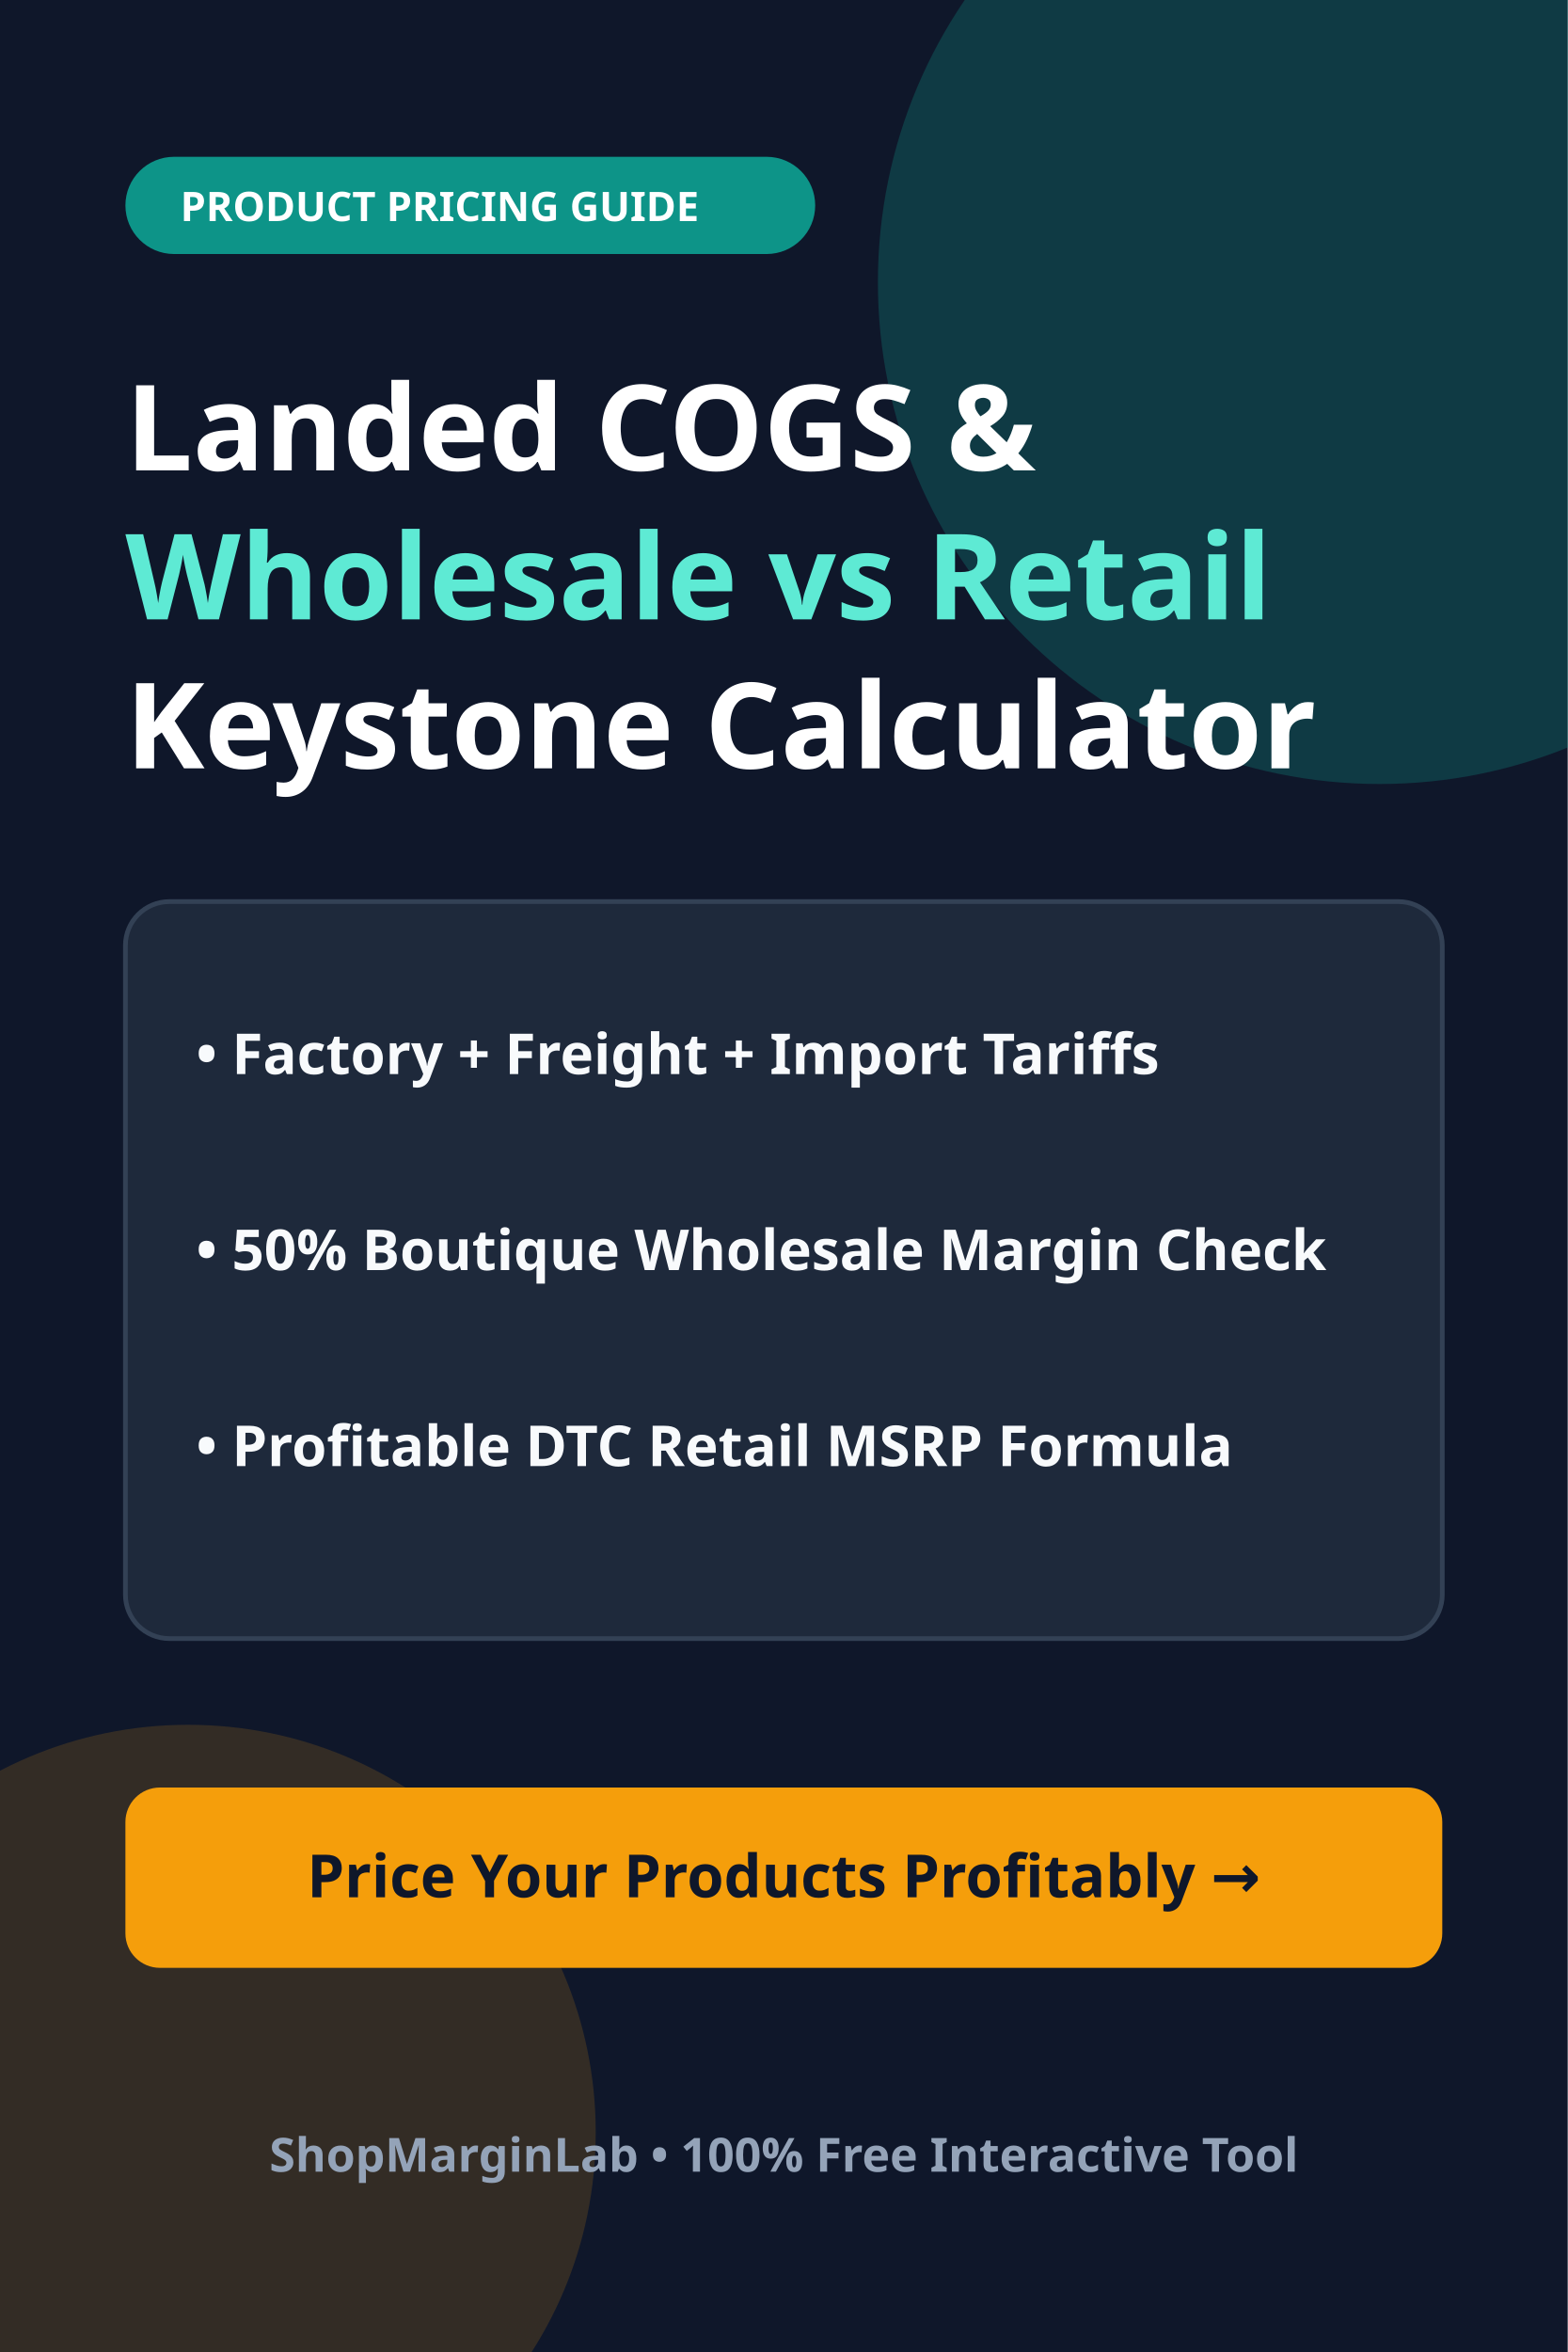
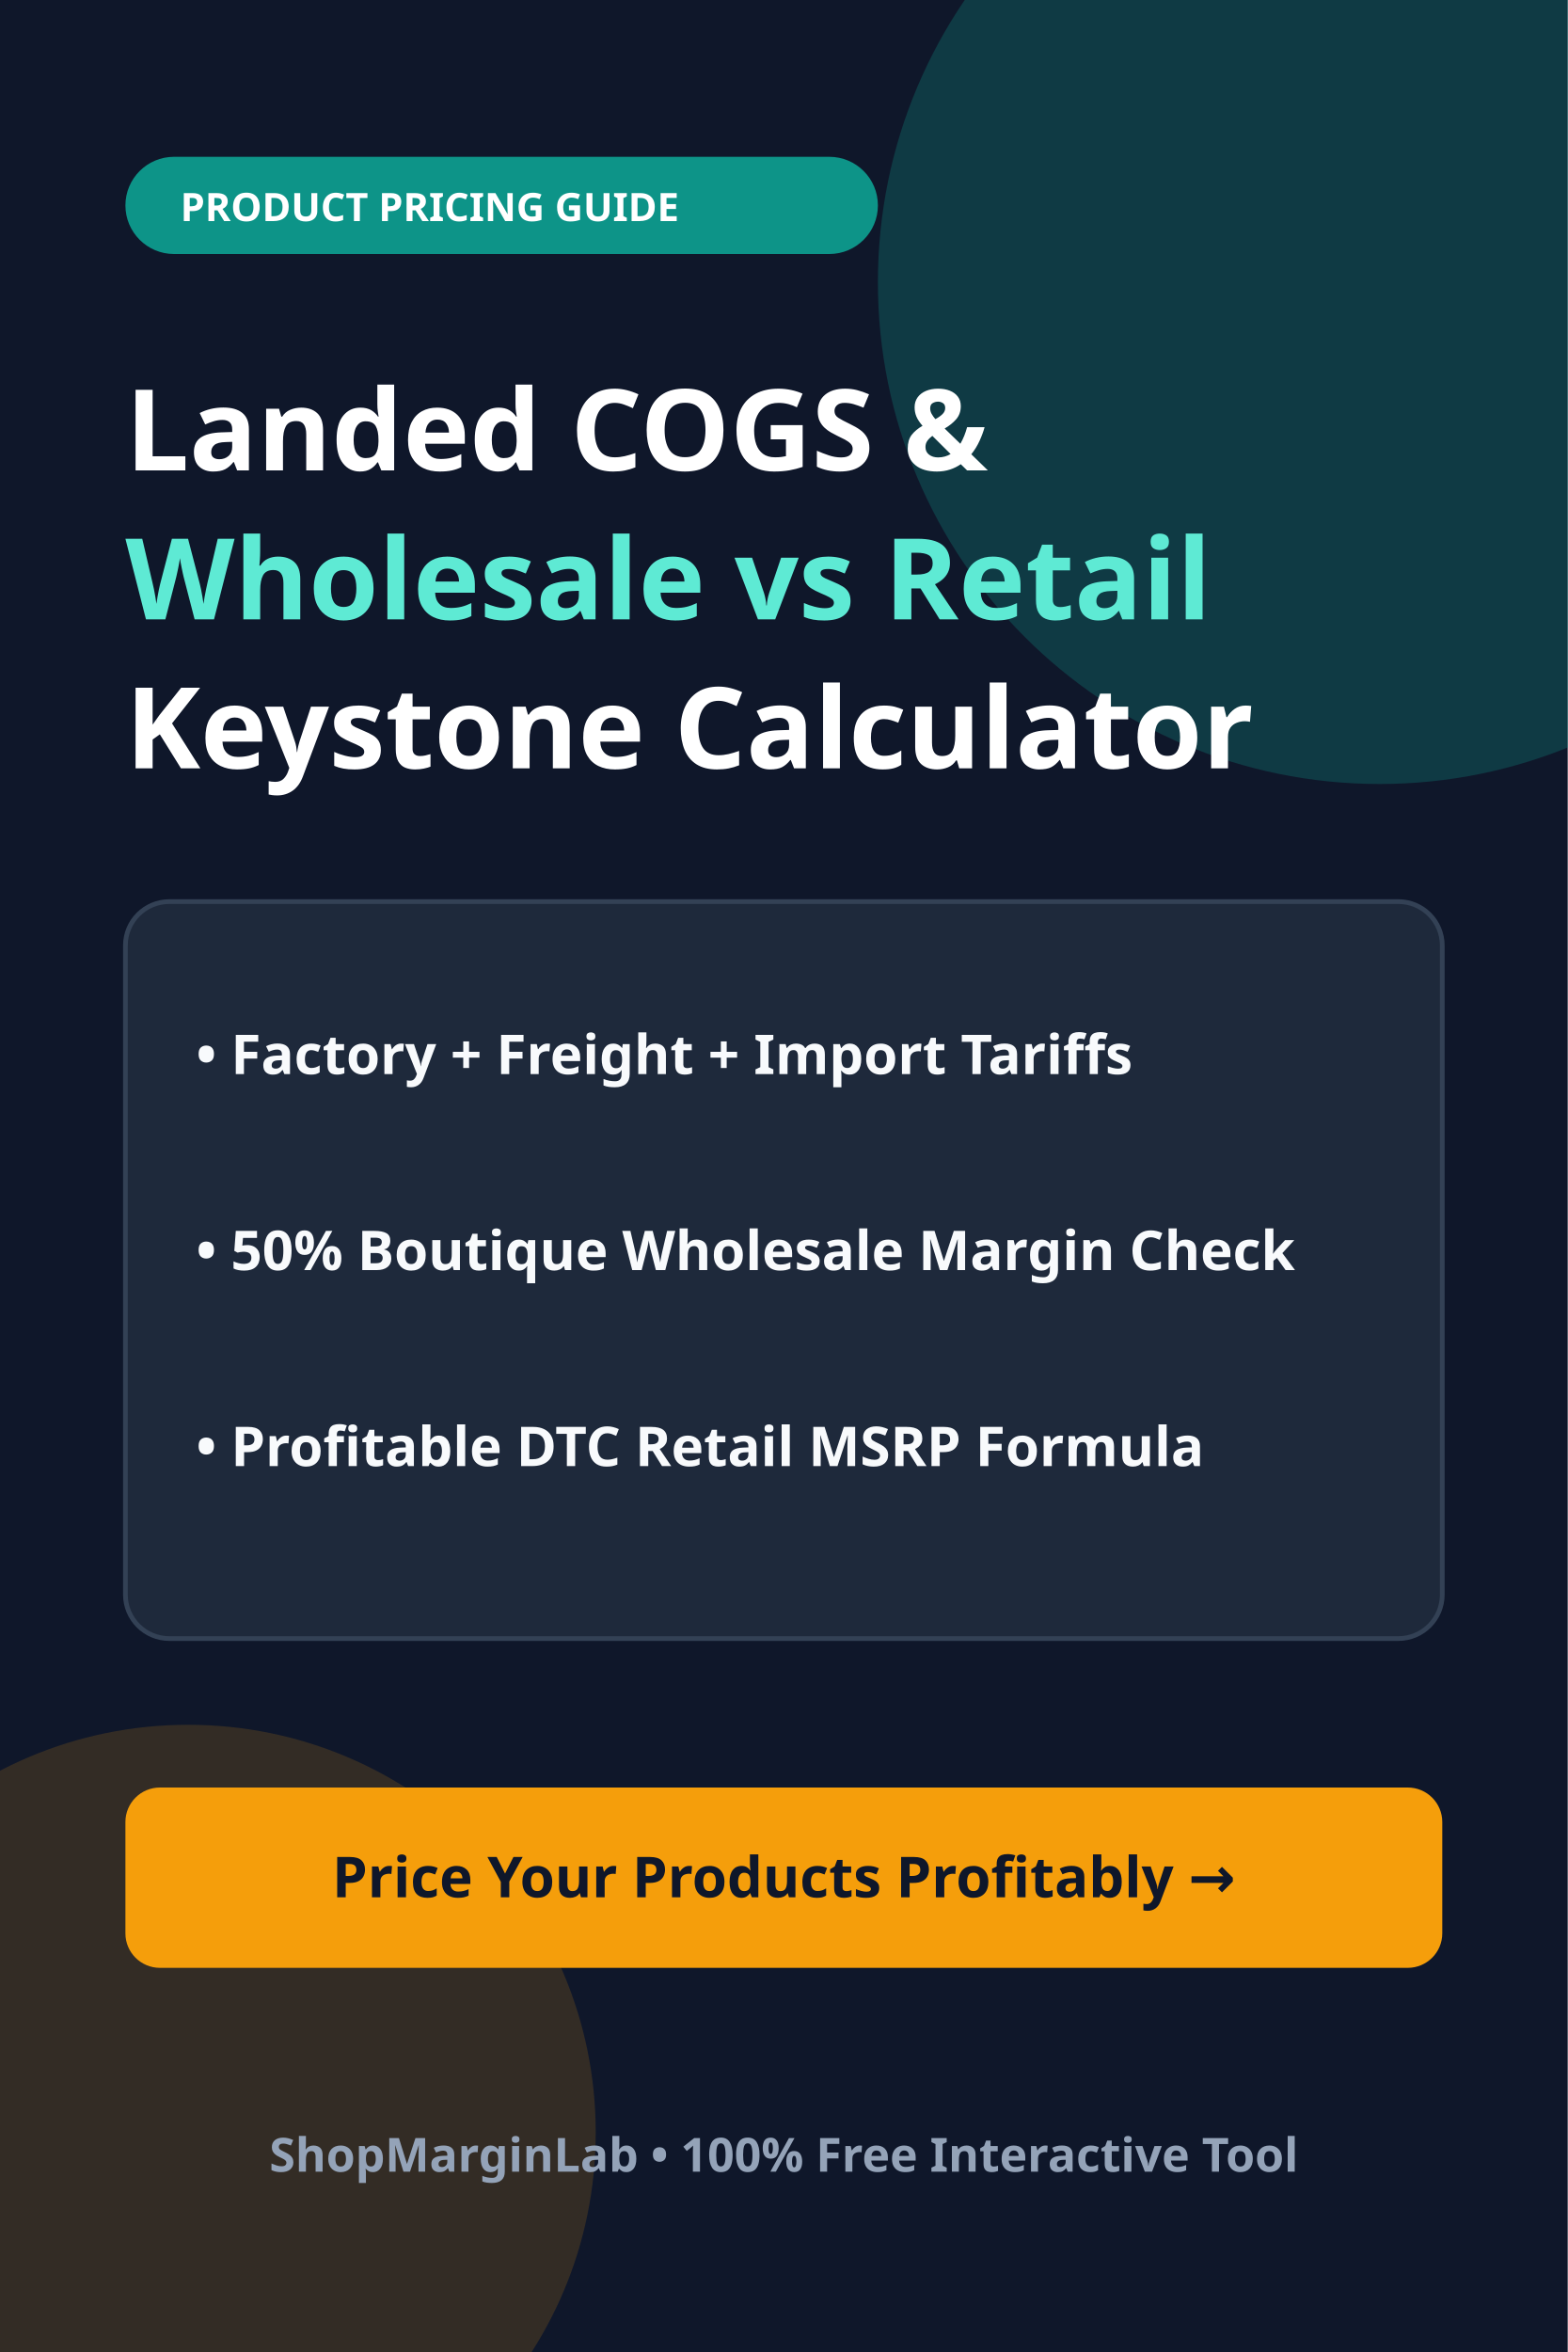
<svg xmlns="http://www.w3.org/2000/svg" width="1000" height="1500" viewBox="0 0 1000 1500">
  <rect width="1000" height="1500" fill="#0f172a" />
  <circle cx="880" cy="180" r="320" fill="#0d9488" opacity="0.28" />
  <circle cx="120" cy="1360" r="260" fill="#f59e0b" opacity="0.16" />
-   <rect x="80" y="100" width="440" height="62" rx="31" fill="#0d9488" />
-   <text x="115" y="141" font-family="system-ui, sans-serif" font-size="26" font-weight="800" fill="#ffffff">PRODUCT PRICING GUIDE</text>
-   <text x="80" y="300" font-family="system-ui, sans-serif" font-size="76" font-weight="800" fill="#ffffff">Landed COGS &amp;</text>
-   <text x="80" y="395" font-family="system-ui, sans-serif" font-size="76" font-weight="800" fill="#5eead4">Wholesale vs Retail</text>
-   <text x="80" y="490" font-family="system-ui, sans-serif" font-size="76" font-weight="800" fill="#ffffff">Keystone Calculator</text>
+   <rect x="80" y="100" width="480" height="62" rx="31" fill="#0d9488" />
+   <text x="115" y="141" font-family="system-ui, sans-serif" font-size="25" font-weight="800" fill="#ffffff">PRODUCT PRICING GUIDE</text>
+   <text x="80" y="300" font-family="system-ui, sans-serif" font-size="72" font-weight="800" fill="#ffffff">Landed COGS &amp;</text>
+   <text x="80" y="395" font-family="system-ui, sans-serif" font-size="72" font-weight="800" fill="#5eead4">Wholesale vs Retail</text>
+   <text x="80" y="490" font-family="system-ui, sans-serif" font-size="72" font-weight="800" fill="#ffffff">Keystone Calculator</text>
  <rect x="80" y="575" width="840" height="470" rx="28" fill="#1e293b" stroke="#334155" stroke-width="3" />
-   <text x="125" y="685" font-family="system-ui, sans-serif" font-size="36" font-weight="600" fill="#f8fafc">• Factory + Freight + Import Tariffs</text>
-   <text x="125" y="810" font-family="system-ui, sans-serif" font-size="36" font-weight="600" fill="#f8fafc">• 50% Boutique Wholesale Margin Check</text>
-   <text x="125" y="935" font-family="system-ui, sans-serif" font-size="36" font-weight="600" fill="#f8fafc">• Profitable DTC Retail MSRP Formula</text>
+   <text x="125" y="685" font-family="system-ui, sans-serif" font-size="35" font-weight="600" fill="#f8fafc">• Factory + Freight + Import Tariffs</text>
+   <text x="125" y="810" font-family="system-ui, sans-serif" font-size="35" font-weight="600" fill="#f8fafc">• 50% Boutique Wholesale Margin Check</text>
+   <text x="125" y="935" font-family="system-ui, sans-serif" font-size="35" font-weight="600" fill="#f8fafc">• Profitable DTC Retail MSRP Formula</text>
  <rect x="80" y="1140" width="840" height="115" rx="22" fill="#f59e0b" />
-   <text x="500" y="1210" text-anchor="middle" font-family="system-ui, sans-serif" font-size="38" font-weight="800" fill="#0f172a">Price Your Products Profitably →</text>
+   <text x="500" y="1210" text-anchor="middle" font-family="system-ui, sans-serif" font-size="36" font-weight="800" fill="#0f172a">Price Your Products Profitably →</text>
  <text x="500" y="1385" text-anchor="middle" font-family="system-ui, sans-serif" font-size="30" font-weight="700" fill="#94a3b8">ShopMarginLab • 100% Free Interactive Tool</text>
</svg>
